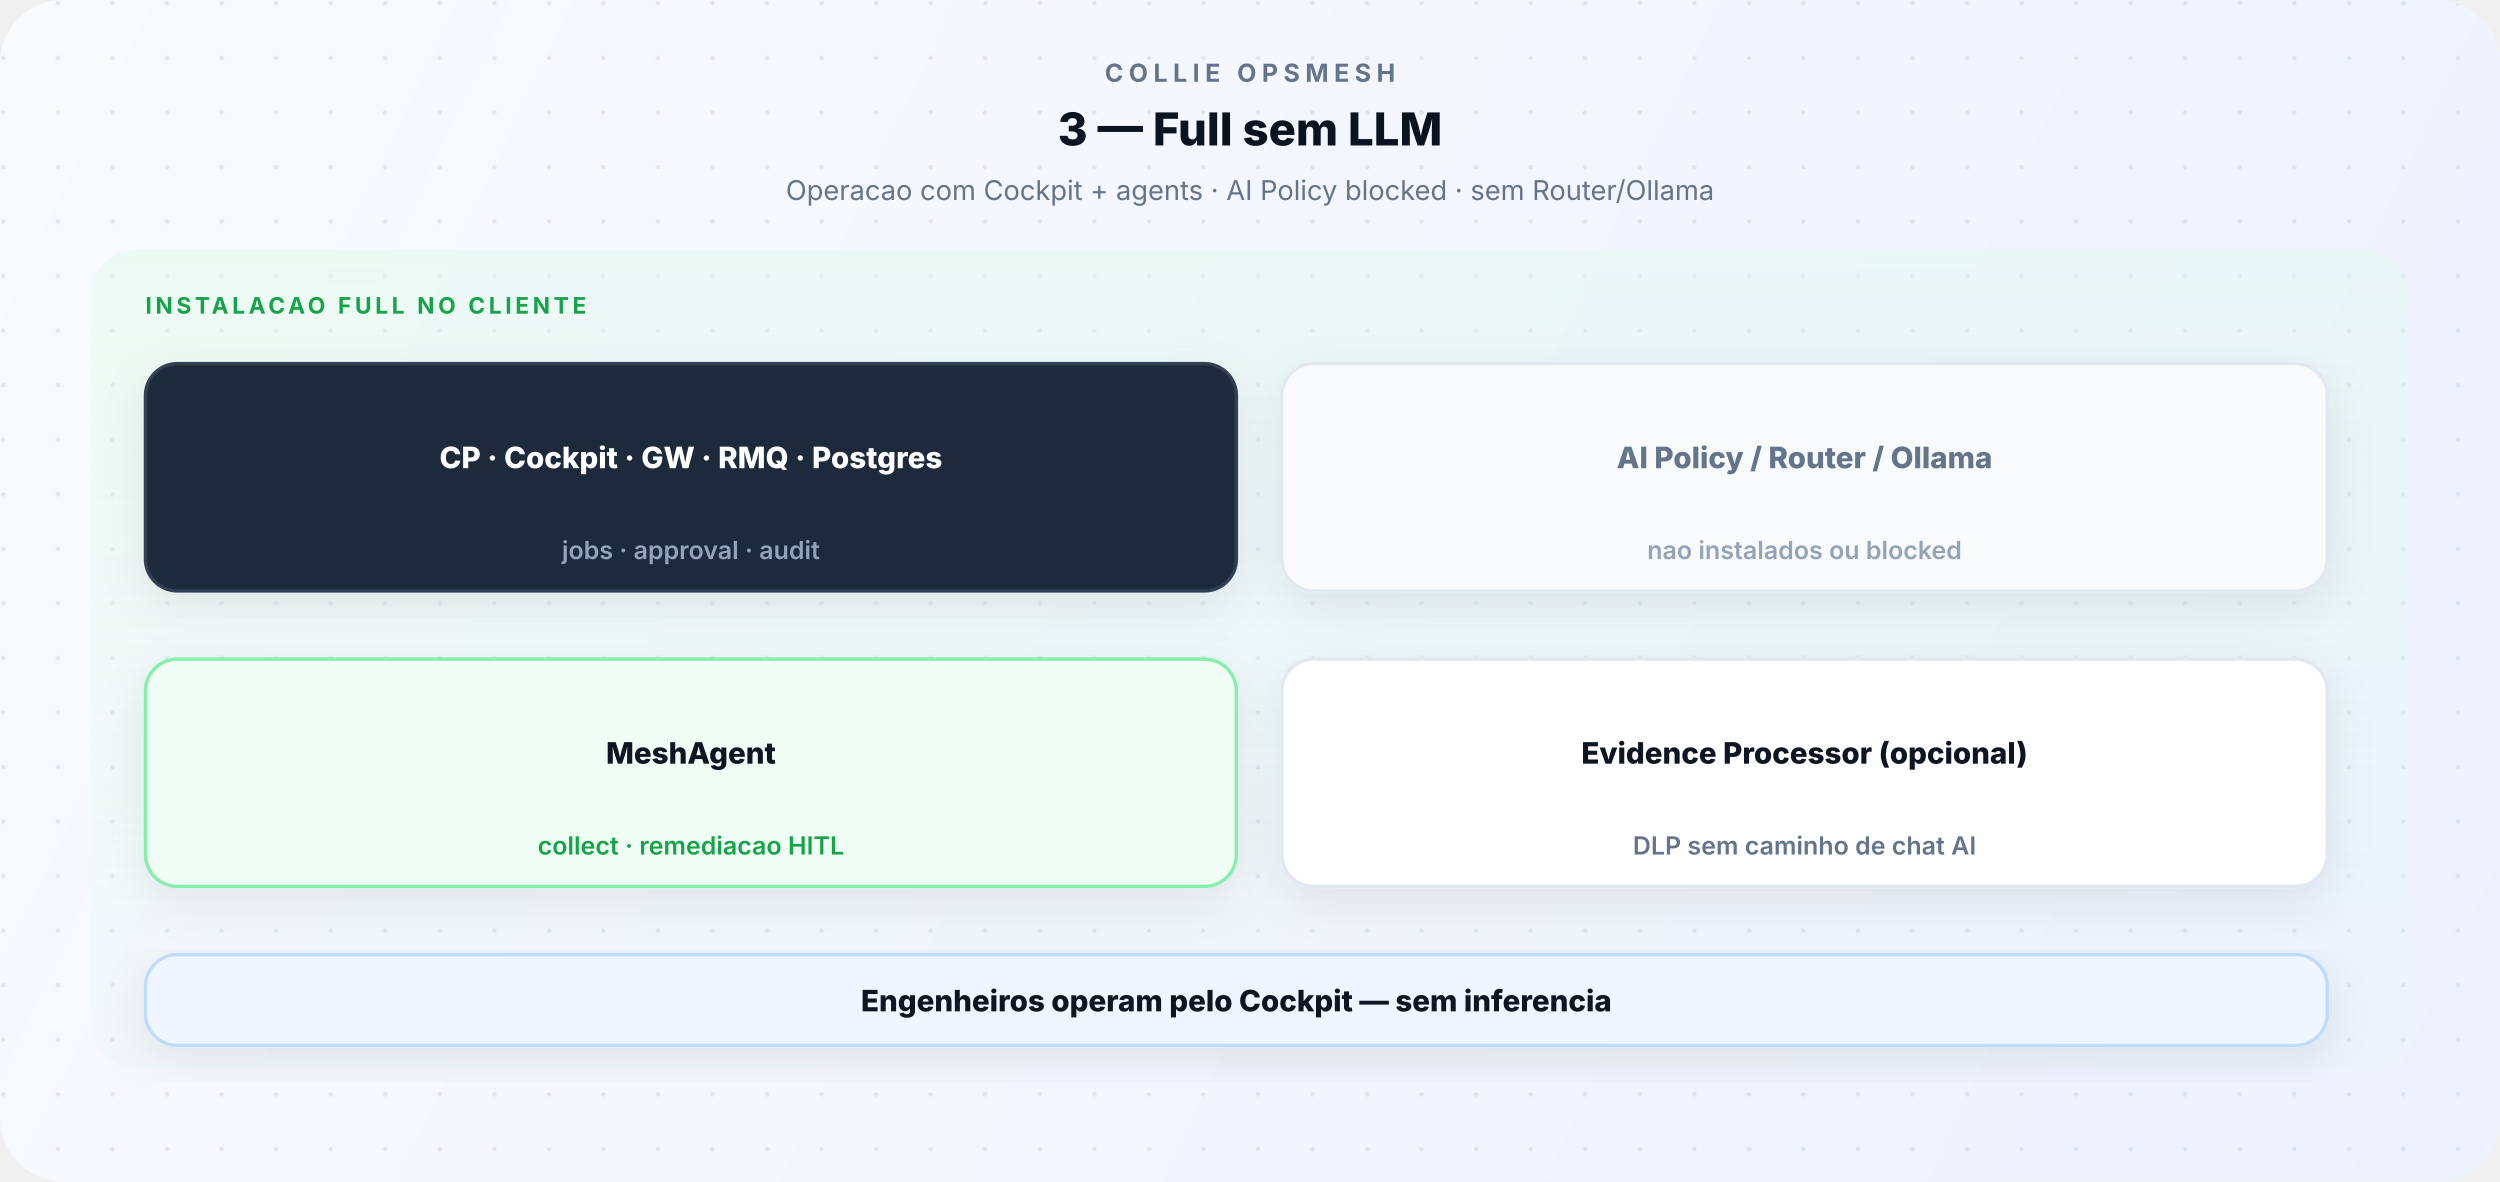
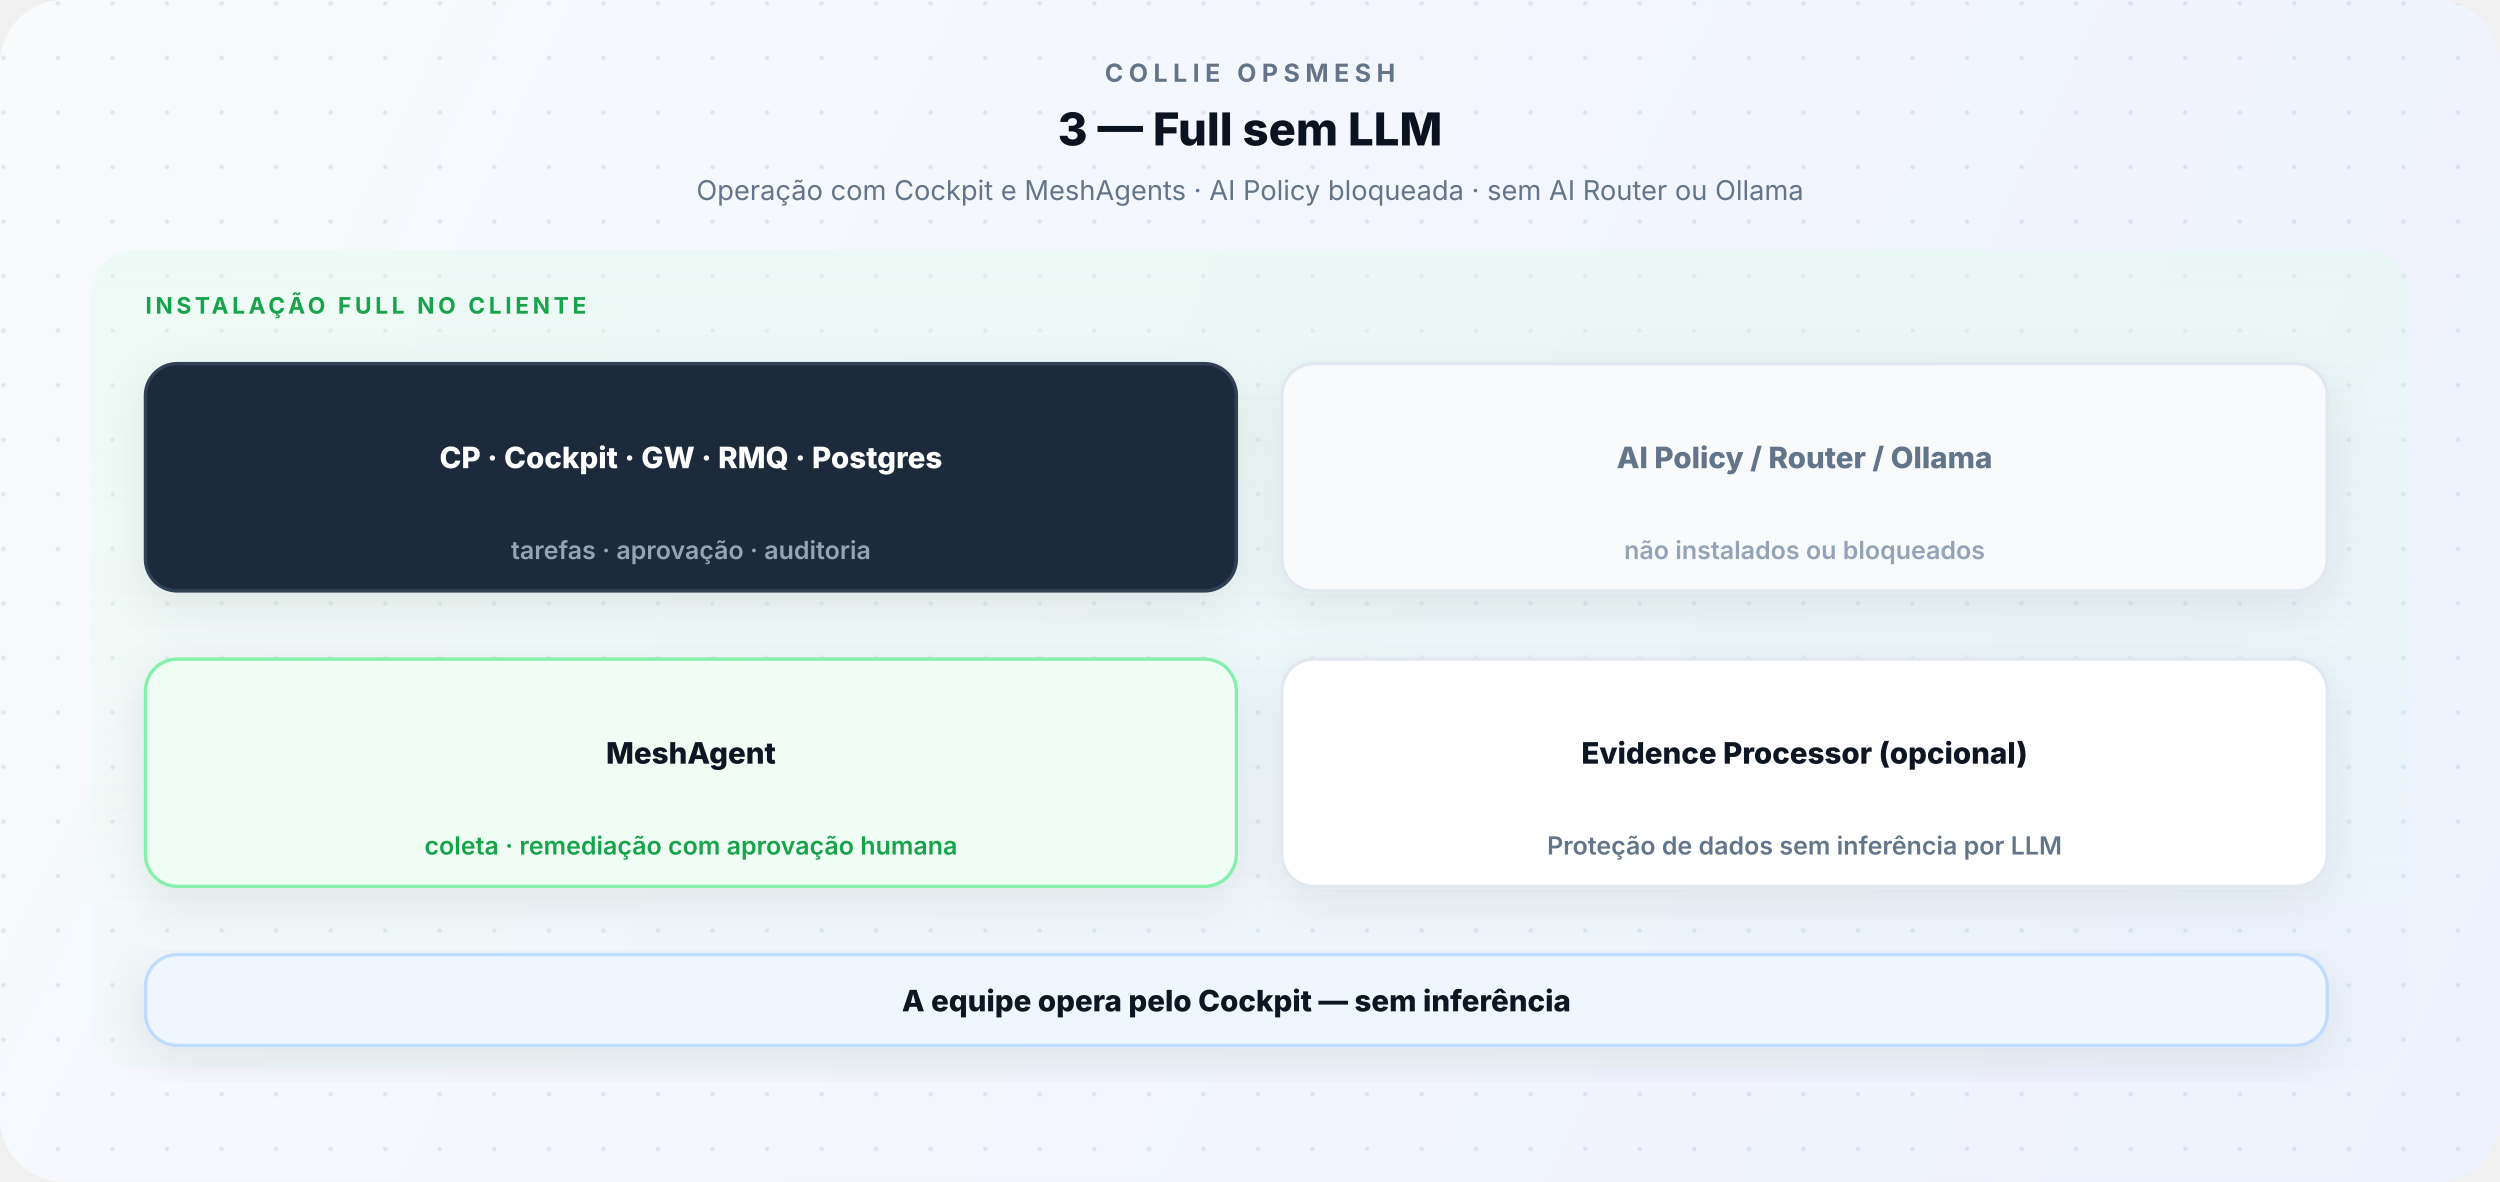
<svg xmlns="http://www.w3.org/2000/svg" width="1100" height="520" viewBox="0 0 1100 520" fill="none" role="img" aria-labelledby="t d">
  <defs>
    <linearGradient id="bg" x1="0" y1="0" x2="1100" y2="520" gradientUnits="userSpaceOnUse">
      <stop offset="0%" stop-color="#F8FAFC" />
      <stop offset="100%" stop-color="#EEF2FF" />
    </linearGradient>
    <linearGradient id="cpGrad" x1="0" y1="0" x2="500" y2="200" gradientUnits="userSpaceOnUse">
      <stop offset="0%" stop-color="#141B2D" />
      <stop offset="100%" stop-color="#0B1220" />
    </linearGradient>
    <linearGradient id="zoneCollie" x1="0" y1="0" x2="0" y2="400" gradientUnits="userSpaceOnUse">
      <stop offset="0%" stop-color="#DBEAFE" stop-opacity="0.45" />
      <stop offset="100%" stop-color="#DBEAFE" stop-opacity="0.12" />
    </linearGradient>
    <linearGradient id="zoneClient" x1="0" y1="0" x2="0" y2="400" gradientUnits="userSpaceOnUse">
      <stop offset="0%" stop-color="#DCFCE7" stop-opacity="0.45" />
      <stop offset="100%" stop-color="#DCFCE7" stop-opacity="0.12" />
    </linearGradient>
    <filter id="sh" x="-20%" y="-20%" width="140%" height="160%">
      <feDropShadow dx="0" dy="6" stdDeviation="10" flood-color="#0B1220" flood-opacity="0.08" />
    </filter>
    <marker id="arrB" markerWidth="8" markerHeight="8" refX="6" refY="3" orient="auto">
      <path d="M0 0l6 3-6 3" fill="none" stroke="#2563EB" stroke-width="1.5" />
    </marker>
    <marker id="arrG" markerWidth="8" markerHeight="8" refX="6" refY="3" orient="auto">
      <path d="M0 0l6 3-6 3" fill="none" stroke="#16A34A" stroke-width="1.5" />
    </marker>
    <pattern id="dots" width="24" height="24" patternUnits="userSpaceOnUse">
      <circle cx="1.5" cy="1.5" r="1" fill="#94A3B8" opacity="0.22" />
    </pattern>
  </defs>
  <rect width="1100" height="520" rx="28" fill="url(#bg)" />
  <rect width="1100" height="520" rx="28" fill="url(#dots)" />
  <text x="550.0" y="36" font-family="Inter,Arial,sans-serif" font-size="11" font-weight="700" fill="#64748B" text-anchor="middle" letter-spacing="2.4">COLLIE OPSMESH</text>
  <text x="550.0" y="64" font-family="Inter,Arial,sans-serif" font-size="20" font-weight="800" fill="#0B1220" text-anchor="middle">3 — Full sem LLM</text>
-   <text x="550.0" y="88" font-family="Inter,Arial,sans-serif" font-size="12" fill="#64748B" text-anchor="middle">Operacao com Cockpit + agents · AI Policy blocked · sem Router/Ollama</text>
+   <text x="550.0" y="88" font-family="Inter,Arial,sans-serif" font-size="12" fill="#64748B" text-anchor="middle">Operação com Cockpit e MeshAgents · AI Policy bloqueada · sem AI Router ou Ollama</text>
  <rect x="40" y="110" width="1020" height="360" rx="20" fill="url(#zoneClient)" />
-   <text x="64" y="138" font-family="Inter,Arial,sans-serif" font-size="10" font-weight="700" fill="#16A34A" letter-spacing="1.6">INSTALACAO FULL NO CLIENTE</text>
+   <text x="64" y="138" font-family="Inter,Arial,sans-serif" font-size="10" font-weight="700" fill="#16A34A" letter-spacing="1.6">INSTALAÇÃO FULL NO CLIENTE</text>
  <g filter="url(#sh)" font-family="Inter,Arial,sans-serif">
    <rect x="64" y="160" width="480" height="100" rx="14" fill="#1E293B" stroke="#334155" stroke-width="1.5" />
    <text x="304.0" y="206.0" font-size="13" font-weight="800" fill="#FFFFFF" text-anchor="middle">CP · Cockpit · GW · RMQ · Postgres</text>
-     <text x="304.0" y="246" font-size="11" font-weight="600" fill="#94A3B8" text-anchor="middle">jobs · approval · audit</text>
+     <text x="304.0" y="246" font-size="11" font-weight="600" fill="#94A3B8" text-anchor="middle">tarefas · aprovação · auditoria</text>
  </g>
  <g filter="url(#sh)" font-family="Inter,Arial,sans-serif">
    <rect x="564" y="160" width="460" height="100" rx="14" fill="#F8FAFC" stroke="#E2E8F0" stroke-width="1.5" />
    <text x="794.0" y="206.0" font-size="13" font-weight="800" fill="#64748B" text-anchor="middle">AI Policy / Router / Ollama</text>
-     <text x="794.0" y="246" font-size="11" font-weight="600" fill="#94A3B8" text-anchor="middle">nao instalados ou blocked</text>
+     <text x="794.0" y="246" font-size="11" font-weight="600" fill="#94A3B8" text-anchor="middle">não instalados ou bloqueados</text>
  </g>
  <g filter="url(#sh)" font-family="Inter,Arial,sans-serif">
    <rect x="64" y="290" width="480" height="100" rx="14" fill="#F0FDF4" stroke="#86EFAC" stroke-width="1.5" />
    <text x="304.0" y="336.0" font-size="13" font-weight="800" fill="#0B1220" text-anchor="middle">MeshAgent</text>
-     <text x="304.0" y="376" font-size="11" font-weight="600" fill="#16A34A" text-anchor="middle">collect · remediacao HITL</text>
+     <text x="304.0" y="376" font-size="11" font-weight="600" fill="#16A34A" text-anchor="middle">coleta · remediação com aprovação humana</text>
  </g>
  <g filter="url(#sh)" font-family="Inter,Arial,sans-serif">
    <rect x="564" y="290" width="460" height="100" rx="14" fill="#FFFFFF" stroke="#E2E8F0" stroke-width="1.5" />
    <text x="794.0" y="336.0" font-size="13" font-weight="800" fill="#0B1220" text-anchor="middle">Evidence Processor (opcional)</text>
-     <text x="794.0" y="376" font-size="11" font-weight="600" fill="#64748B" text-anchor="middle">DLP sem caminho de chat AI</text>
+     <text x="794.0" y="376" font-size="11" font-weight="600" fill="#64748B" text-anchor="middle">Proteção de dados sem inferência por LLM</text>
  </g>
  <g filter="url(#sh)" font-family="Inter,Arial,sans-serif">
    <rect x="64" y="420" width="960" height="40" rx="14" fill="#EFF6FF" stroke="#BFDBFE" stroke-width="1.5" />
-     <text x="544.0" y="445.0" font-size="13" font-weight="800" fill="#0B1220" text-anchor="middle">Engenheiros operam pelo Cockpit — sem inferencia</text>
+     <text x="544.0" y="445.0" font-size="13" font-weight="800" fill="#0B1220" text-anchor="middle">A equipe opera pelo Cockpit — sem inferência</text>
  </g>
</svg>
